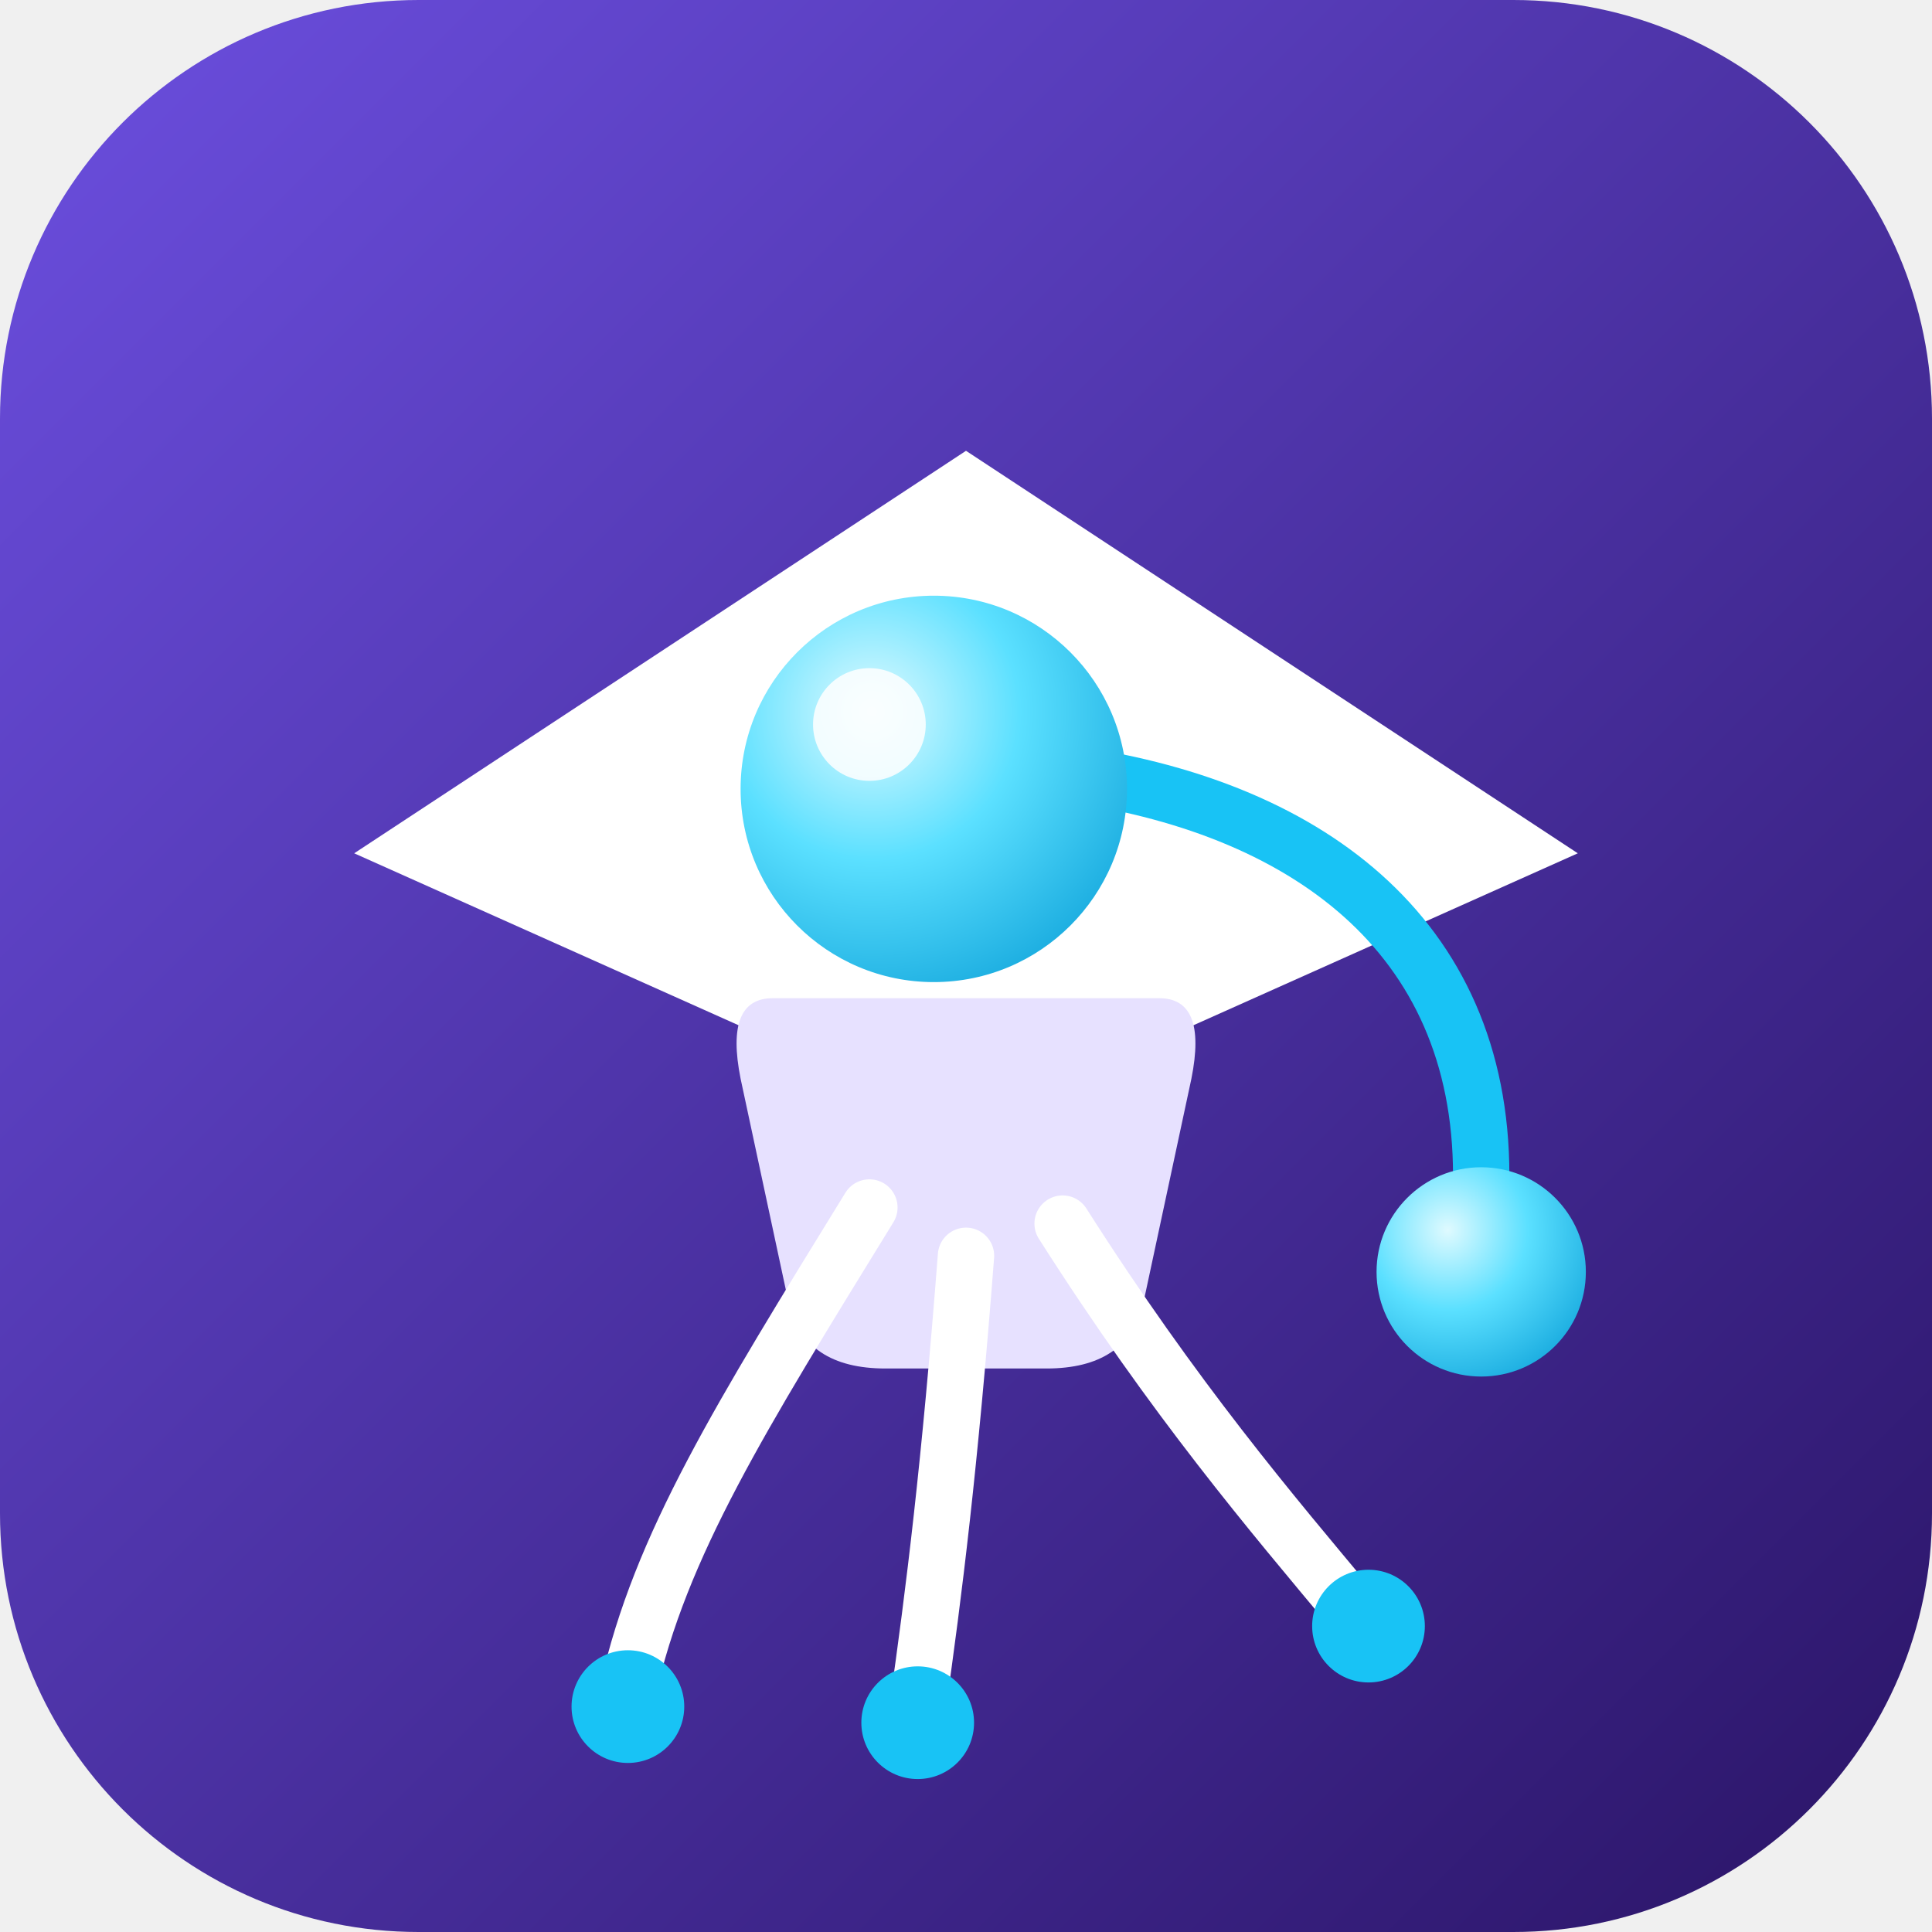
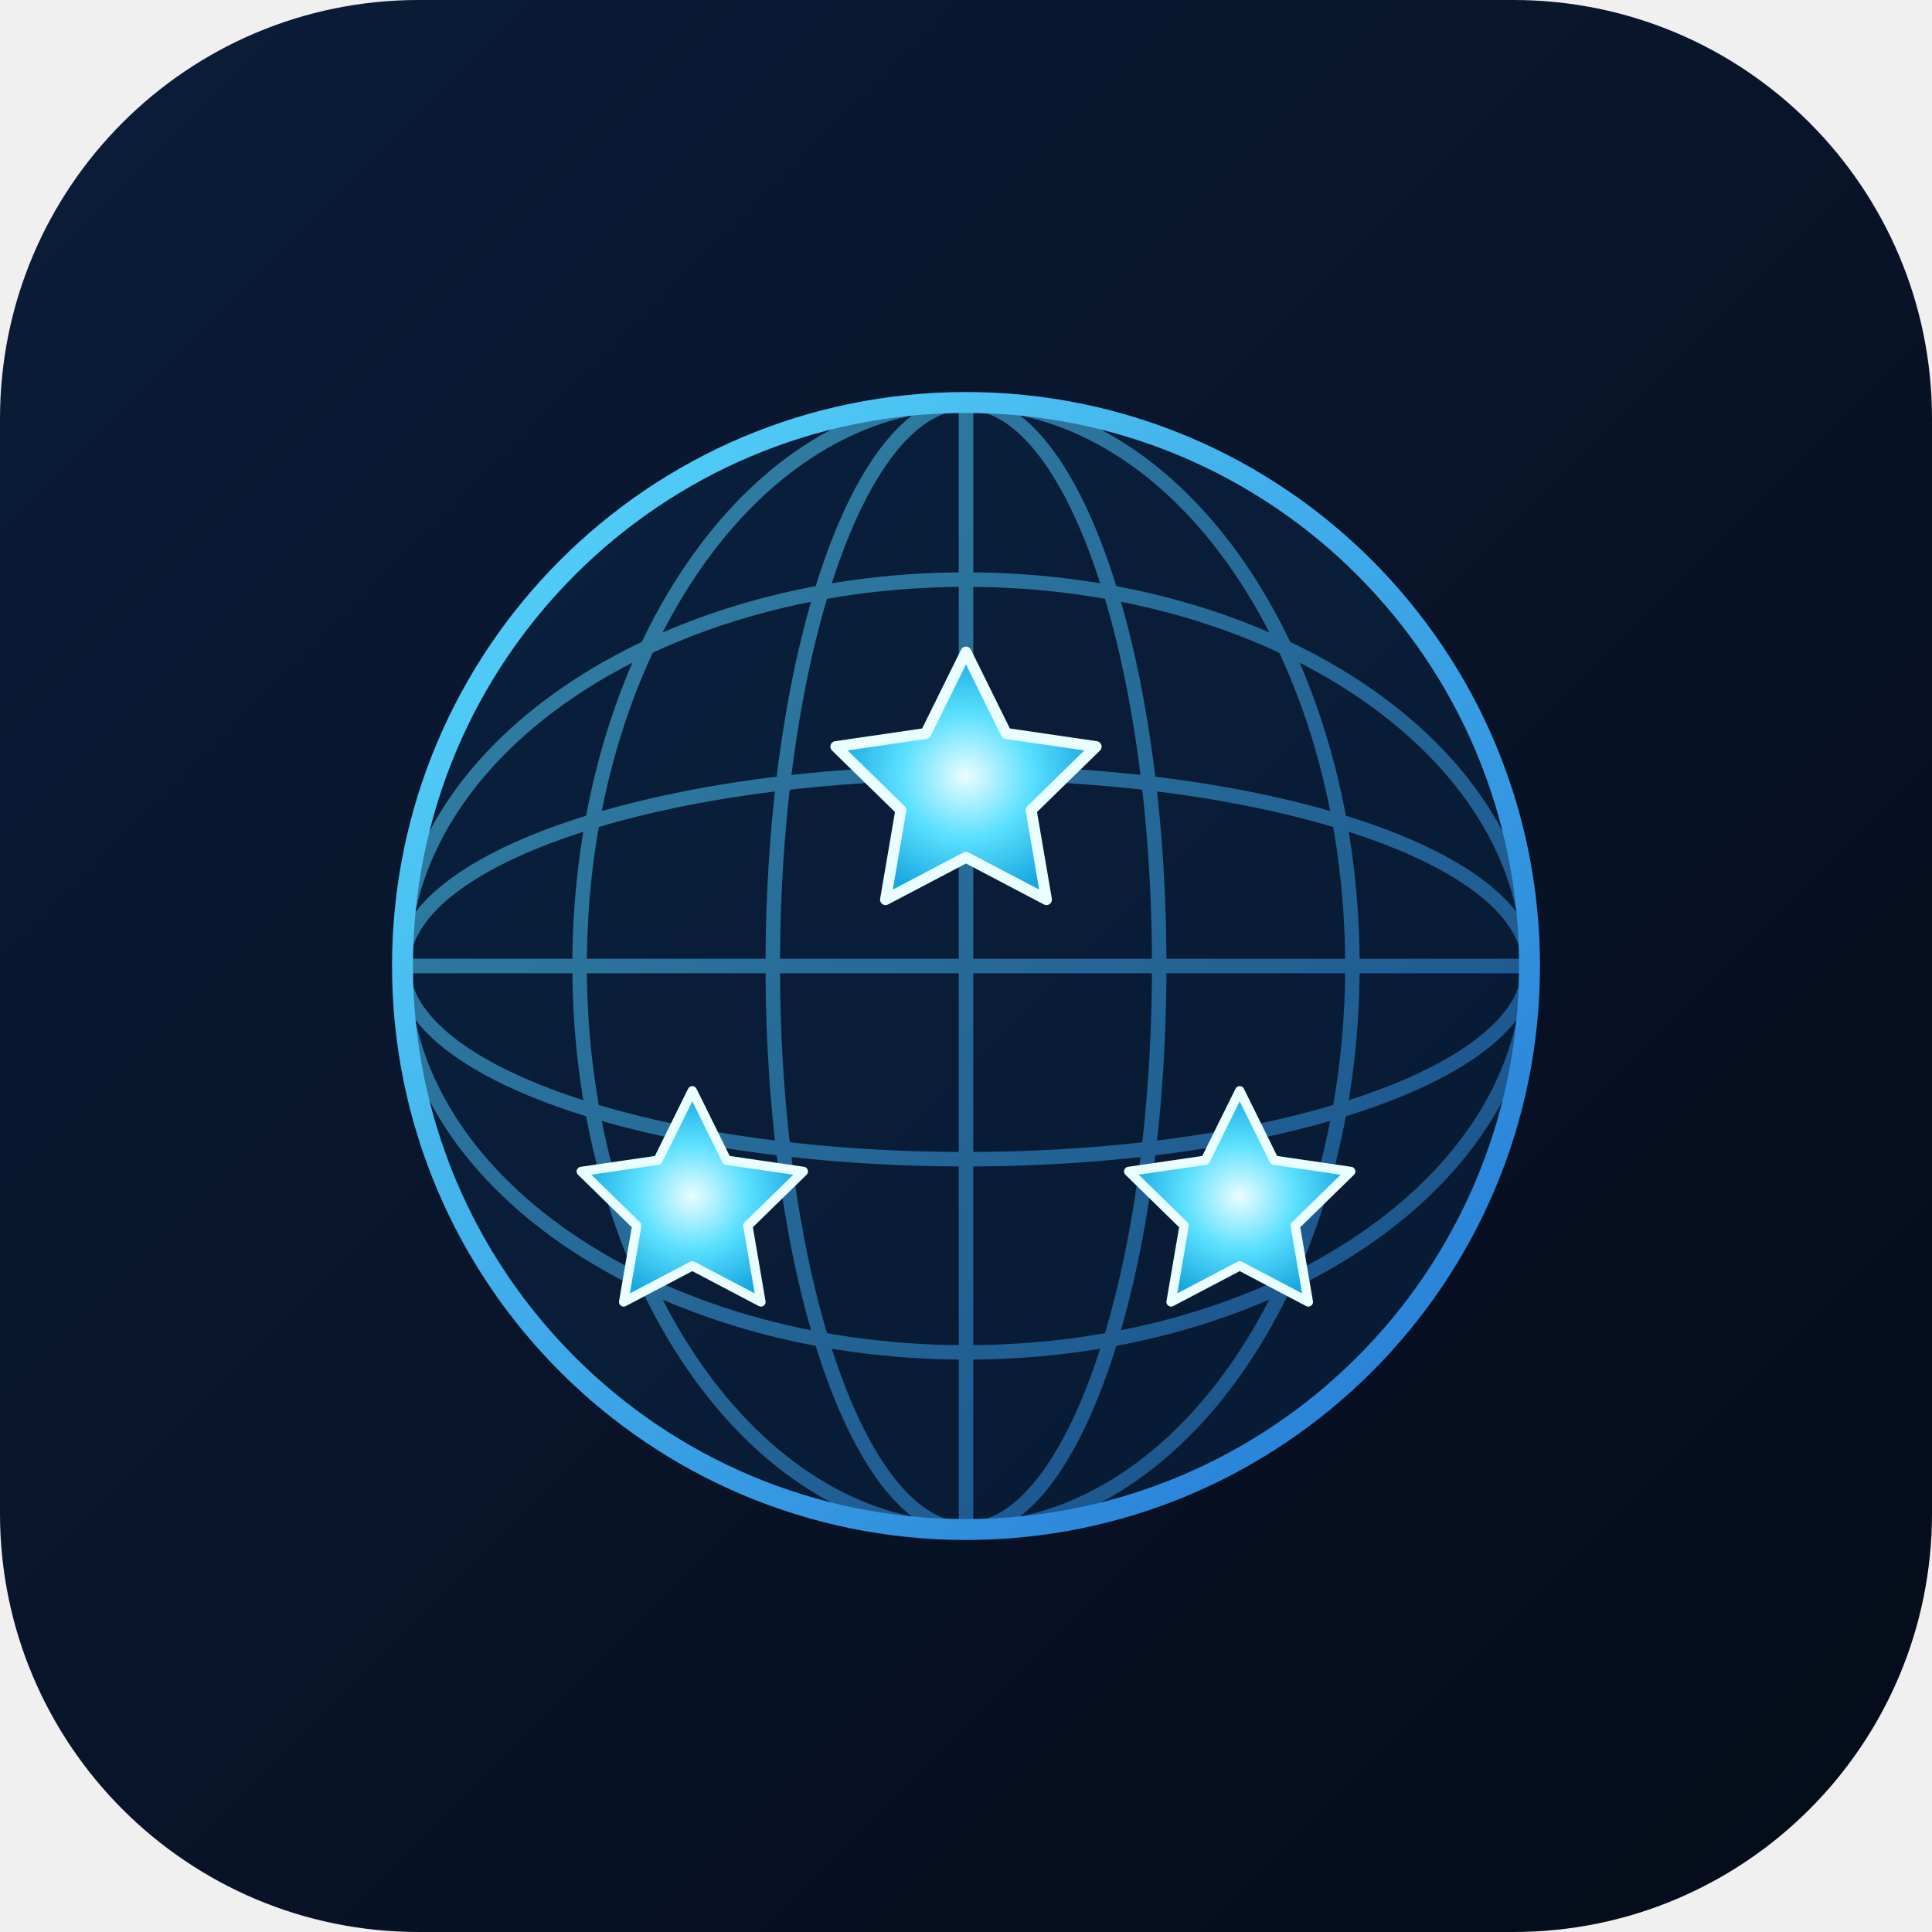
<svg xmlns="http://www.w3.org/2000/svg" viewBox="0 0 240 240">
  <defs>
    <linearGradient id="bg" x1="0" y1="0" x2="1" y2="1">
-       <stop stop-color="#6c4fe0" />
-       <stop offset="1" stop-color="#2a1466" />
+       <stop stop-color="#0b1d3a" />
+       <stop offset="1" stop-color="#050b18" />
    </linearGradient>
-     <radialGradient id="c" cx="0.34" cy="0.3" r="0.85">
-       <stop stop-color="#dffaff" />
-       <stop offset="0.45" stop-color="#5be0ff" />
-       <stop offset="1" stop-color="#0fa3da" />
+     <linearGradient id="g" x1="40" y1="40" x2="200" y2="200" gradientUnits="userSpaceOnUse">
+       <stop stop-color="#5be0ff" />
+       <stop offset="1" stop-color="#1f6fd0" />
+     </linearGradient>
+     <radialGradient id="s" cx="0.5" cy="0.5" r="0.5">
+       <stop stop-color="#eafdff" />
+       <stop offset="0.5" stop-color="#5be0ff" />
+       <stop offset="1" stop-color="#18a8e0" />
    </radialGradient>
+     <clipPath id="c">
+       <circle cx="120" cy="120" r="70" />
+     </clipPath>
  </defs>
  <rect width="240" height="240" rx="52" fill="url(#bg)" />
-   <path d="M120 56 L196 106 L120 140 L44 106 Z" fill="#ffffff" />
-   <path d="M96 124 L144 124 Q150 124 148 134 L142 162 Q140 170 130 170 L110 170 Q100 170 98 162 L92 134 Q90 124 96 124 Z" fill="#e7e1ff" />
-   <g stroke="#ffffff" stroke-width="7" stroke-linecap="round">
-     <path d="M108 150 C 92 176, 82 192, 78 210" />
-     <path d="M120 156 C 118 182, 116 198, 114 212" />
-     <path d="M132 152 C 146 174, 158 188, 168 200" />
+   <circle cx="120" cy="120" r="70" fill="#0a2747" fill-opacity="0.5" />
+   <g clip-path="url(#c)" stroke="url(#g)" stroke-width="1.8" opacity="0.55" fill="none">
+     <line x1="120" y1="50" x2="120" y2="190" />
+     <ellipse cx="120" cy="120" rx="24" ry="70" />
+     <ellipse cx="120" cy="120" rx="48" ry="70" />
+     <line x1="50" y1="120" x2="190" y2="120" />
+     <ellipse cx="120" cy="120" rx="70" ry="24" />
+     <ellipse cx="120" cy="120" rx="70" ry="48" />
  </g>
-   <circle cx="78" cy="212" r="7" fill="#18c3f5" />
-   <circle cx="114" cy="214" r="7" fill="#18c3f5" />
-   <circle cx="170" cy="202" r="7" fill="#18c3f5" />
-   <path d="M132 96 C 162 100, 184 116, 184 146" stroke="#18c3f5" stroke-width="7" stroke-linecap="round" fill="none" />
-   <circle cx="184" cy="158" r="13" fill="url(#c)" />
-   <circle cx="116" cy="98" r="24" fill="url(#c)" />
-   <circle cx="108" cy="90" r="7" fill="#ffffff" opacity="0.85" />
+   <circle cx="120" cy="120" r="70" stroke="url(#g)" stroke-width="2.6" fill="none" />
+   <g stroke="#eafdff" stroke-width="0.8" stroke-linejoin="round">
+     <g transform="translate(120 98) scale(1.7)">
+       <path d="M0,-10 L2.94,-4.05 L9.51,-3.09 L4.76,1.55 L5.88,8.09 L0,5 L-5.88,8.09 L-4.76,1.55 L-9.51,-3.09 L-2.94,-4.05 Z" fill="url(#s)" />
+     </g>
+     <g transform="translate(86 150) scale(1.45)">
+       <path d="M0,-10 L2.94,-4.05 L9.51,-3.09 L4.76,1.55 L5.88,8.09 L0,5 L-5.88,8.09 L-4.76,1.55 L-9.51,-3.09 L-2.94,-4.05 Z" fill="url(#s)" />
+     </g>
+     <g transform="translate(154 150) scale(1.45)">
+       <path d="M0,-10 L2.94,-4.05 L9.51,-3.09 L4.76,1.55 L5.88,8.09 L0,5 L-5.88,8.09 L-4.76,1.55 L-9.51,-3.09 L-2.94,-4.05 Z" fill="url(#s)" />
+     </g>
+   </g>
</svg>
